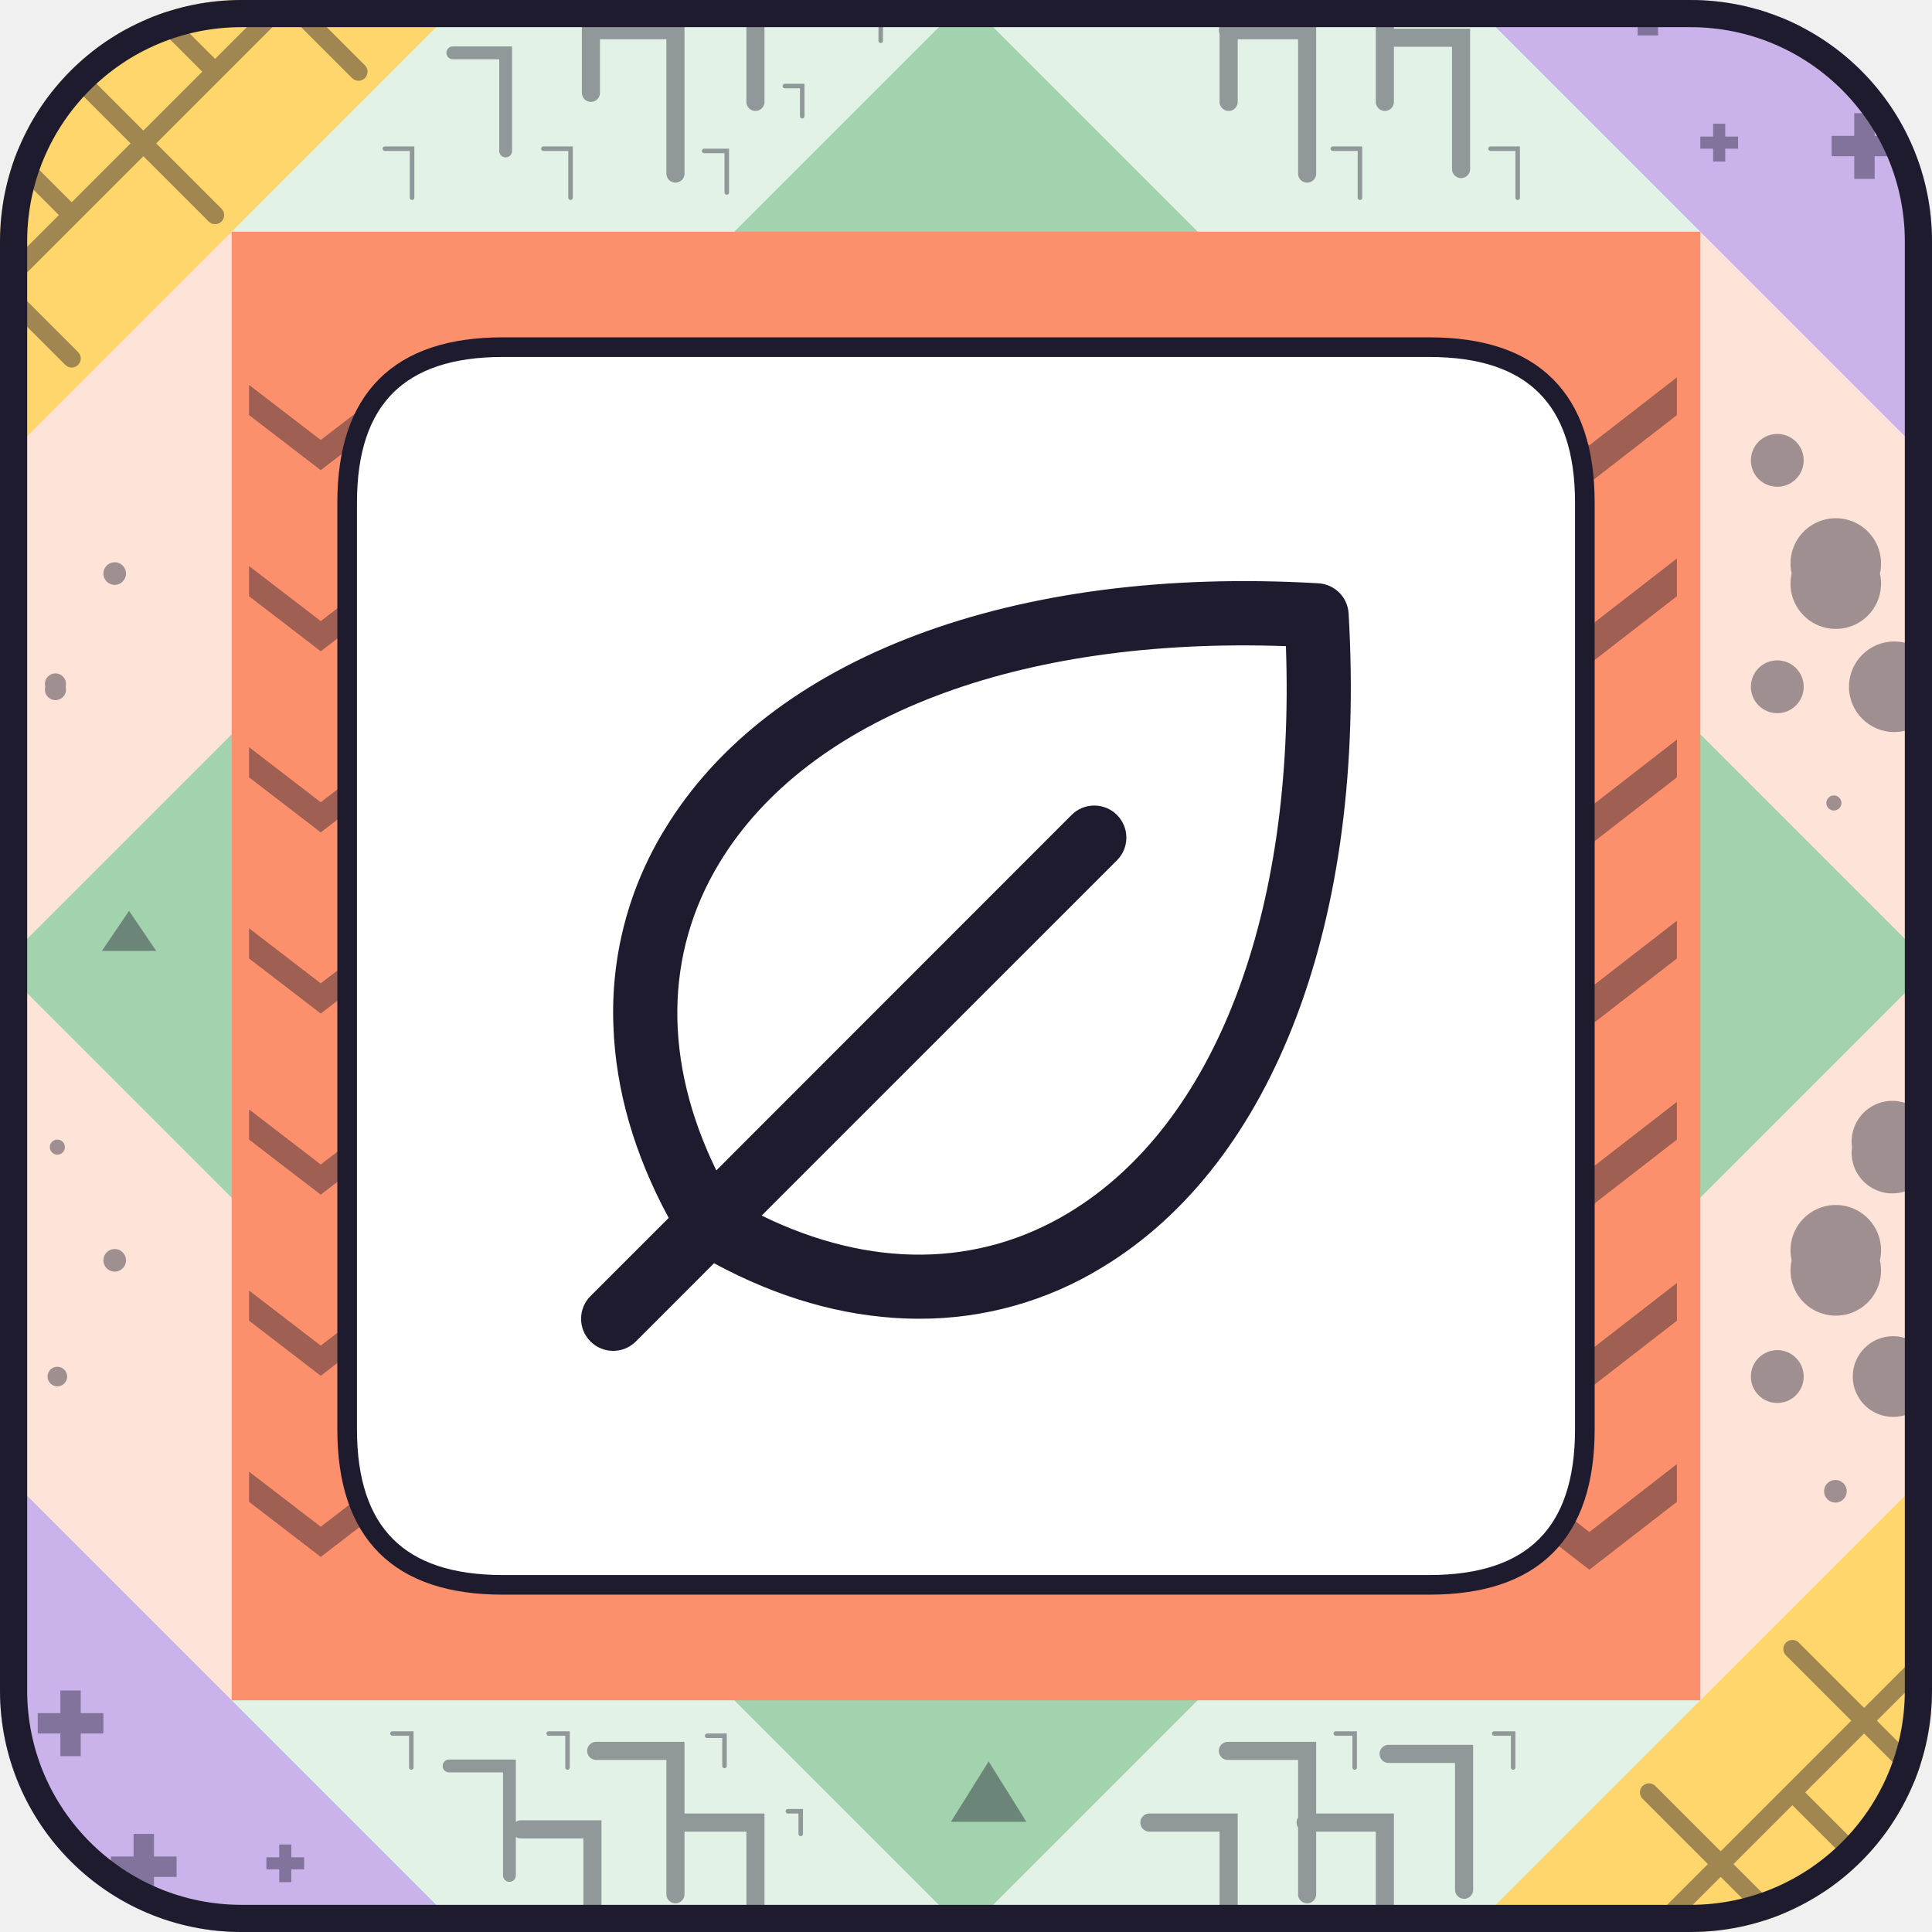
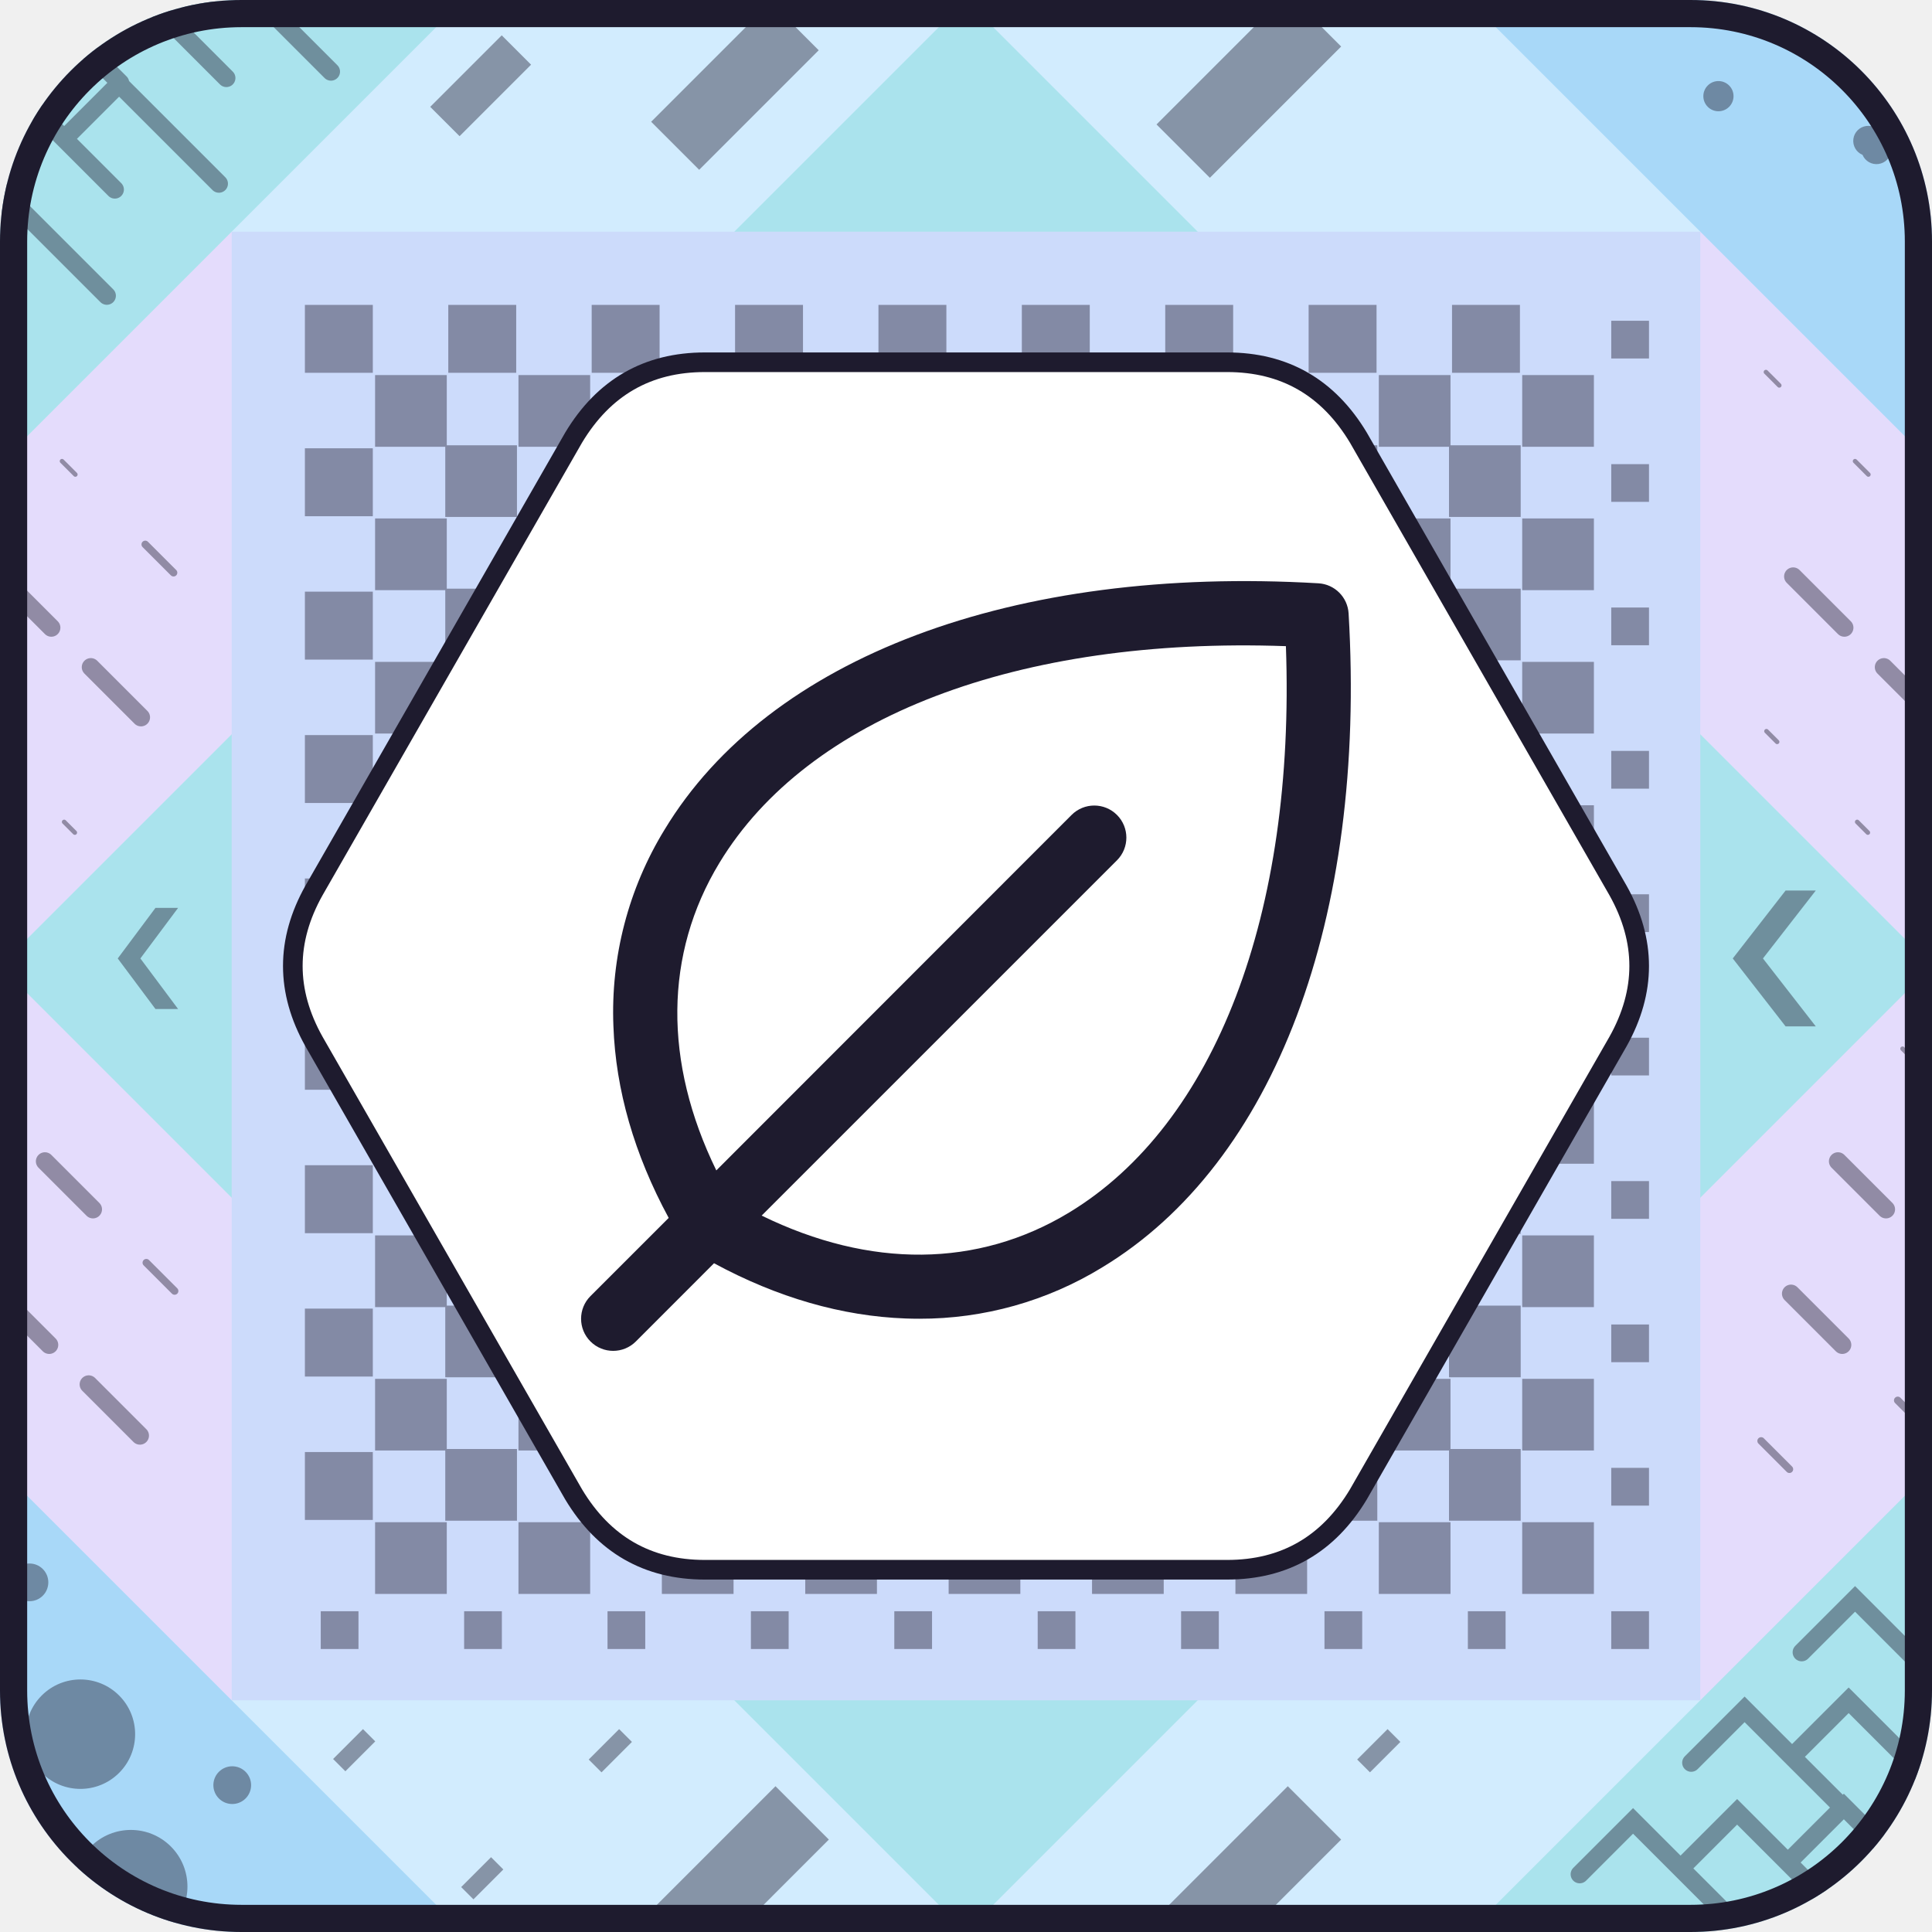
<svg xmlns="http://www.w3.org/2000/svg" viewBox="0 0 256 256" width="256" height="256" role="img">
  <defs>
    <clipPath id="tf">
      <rect width="256" height="256" rx="32.0" />
    </clipPath>
  </defs>
  <g clip-path="url(#tf)">
-     <path d="M0 0L256 0L128 128ZM256 256L0 256L128 128Z" fill="#E2F2E6" />
-     <path d="M256 0L256 256L128 128ZM0 256L0 0L128 128Z" fill="#FEE3D8" />
-     <path d="M0 0L61.4 0L0 61.4ZM256 256L194.6 256L256 194.6Z" fill="#FFD66B" />
-     <path d="M256 0L256 61.4L194.6 0ZM0 256L0 194.6L61.4 256Z" fill="#C9B3EA" />
-     <path d="M128 0L256 128L128 256L0 128Z" fill="#A2D2AE" />
-     <path d="M30.7 30.7L225.3 30.7L225.3 225.3L30.7 225.3Z" fill="#FC906C" />
+     <path d="M0 0L256 0L128 128ZM256 256L0 256L128 128Z" fill="#D2ECFE" />
+     <path d="M256 0L256 256L128 128ZM0 256L0 0L128 128Z" fill="#E4DCFC" />
+     <path d="M0 0L61.4 0L0 61.4ZM256 256L194.6 256L256 194.6Z" fill="#AAE3ED" />
+     <path d="M256 0L256 61.4L194.6 0ZM0 256L0 194.6L61.4 256Z" fill="#A8D8F8" />
+     <path d="M128 0L256 128L128 256L0 128Z" fill="#AAE3ED" />
+     <path d="M30.7 30.7L225.3 30.7L225.3 225.3L30.7 225.3Z" fill="#CCDBFB" />
+     <g transform="rotate(45 128 128)">
+       <path d="M67 6.7l10 0l0 24.6l-10 0ZM19.4 56l9 0l0 22.4l-9 0ZM-2.7 84.3l5.5 0l0 13.4l-5.5 0ZM239 160l2.4 0l0 5.7l-2.4 0ZM235 174.7l10 0l0 24.6l-10 0ZM167 232l2.4 0l0 5.7l-2.4 0ZM187 222.7l10 0l0 24.6l-10 0ZM143 256l2.3 0l0 5.6l-2.3 0ZM167 256l2.3 0l0 5.6l-2.3 0Z" fill="#8694A7" />
+     </g>
+     <g transform="rotate(45 128 128)">
+       <path d="M169 14l9.6 0M186 14l9.6 0M228 64.6l9 0M236 81.4l9.6 0M1 182l9.6 0M18 182l9.4 0M60 232.6l9 0M68 249.4l9.6 0M85 249.4l9.6 0" fill="none" stroke="#918BA5" stroke-width="2.4" stroke-linecap="round" />
+       <path d="M256 81.4l4 0M247 98l5.3 0M11.6 165.4l5.3 0M79 232.6l5.3 0" fill="none" stroke="#918BA5" stroke-width="1" stroke-linecap="round" />
+       <path d="M147.3 -2.6l2.5 0M164 -2.6l2.5 0M181 31l2 0M198 31l2 0M223.5 48l1.4 0M-4 165.4l2.5 0M30 199l2 0" fill="none" stroke="#918BA5" stroke-width="0.6" stroke-linecap="round" />
+     </g>
+     <g transform="rotate(45 128 128)">
+       <path d="M-34 114l0 -10.3l18.7 0M270.6 114l0 -10l18 0M-43.5 124.6l0 -10.5l19 0M279.5 124.6l0 -10.5l19 0M-53 135l0 -10.5l19 0M-34 135l0 -10.3l18.7 0M270.6 134.7l0 -10l18 0M289 135l0 -10.5l19 0M-43.5 145.5l0 -10.5l19 0M279.5 145.5l0 -10.5l19 0M-34 156l0 -10.3l18.7 0M270.6 155.6l0 -10l18 0" fill="none" stroke="#6F8F9D" stroke-width="2.4" stroke-linecap="round" />
+     </g>
+     <g transform="rotate(135 128 128)">
+       <path d="M-26 100.6a2 2 0 1 0 4 0a2 2 0 1 0 -4 0M-35.7 120a2 2 0 1 0 3.7 0a2 2 0 1 0 -3.7 0M271 120a2.5 2.5 0 1 0 5 0a2.5 2.5 0 1 0 -5 0M285 120a7.4 7.4 0 1 0 15 0a7.4 7.4 0 1 0 -15 0M-26 139a2 2 0 1 0 4 0a2 2 0 1 0 -4 0M275.7 139a7 7 0 1 0 14.5 0a7 7 0 1 0 -14.5 0M271 158a2.5 2.5 0 1 0 5 0a2.5 2.5 0 1 0 -5 0" fill="#6E89A3" />
+     </g>
    <g transform="rotate(90 128 128)">
-       <path d="M5 72l0 -9.6l17.4 0M232.4 72l0 -10l18 0M-5.5 83l0 -10.5l19 0M241.5 83l0 -10.5l19 0M4 93.3l0 -10.5l19 0M232 93.3l0 -10.5l19 0M-5.5 103.7l0 -10.5l19 0M241.5 103.7l0 -10.5l19 0M-5.5 166.4l0 -10.5l19 0M241.5 166.4l0 -10.5l19 0M4 177l0 -10.5l19 0M232 177l0 -10.5l19 0M-4.4 186.7l0 -9l16.7 0M242.4 187l0 -9.5l17 0" fill="none" stroke="#909899" stroke-width="2.4" stroke-linecap="round" />
-       <path d="M7 196l0 -7l13 0M234 196.5l0 -8l14.5 0" fill="none" stroke="#909899" stroke-width="1.7" stroke-linecap="round" />
-       <path d="M19.7 58.5l0 -3.6l6.5 0M229.7 58l0 -2.5l4.5 0M19.7 79.4l0 -3.6l6.5 0M229.7 79l0 -2.5l4.5 0M2.4 141l0 -1.7l3 0M11.4 152l0 -2.3l4 0M240 151.6l0 -1.7l3 0M20 162.7l0 -3l5.5 0M230 162.3l0 -2.3l4 0M19.7 184l0 -3.6l6.5 0M229.7 183.3l0 -2.5l4.5 0M19.7 205l0 -3.6l6.5 0M229.7 204l0 -2.5l4.5 0" fill="none" stroke="#909899" stroke-width="0.6" stroke-linecap="round" />
+       <path d="M118 15.4l9 7l9 -7l0 4l-9 7l-9 -7ZM120.3 232.4l6.7 5l6.7 -5l0 3l-6.7 5l-6.7 -5Z" fill="#6F8F9D" />
    </g>
-     <path d="M232 61a3.5 3.5 0 1 0 7 0a3.5 3.5 0 1 0 -7 0M-1 76a1 1 0 1 0 2.4 0a1 1 0 1 0 -2.4 0M13.7 76a1.5 1.5 0 1 0 3 0a1.5 1.5 0 1 0 -3 0M237.4 76a6 6 0 1 0 11.7 0a6 6 0 1 0 -11.7 0M6 91a1.4 1.4 0 1 0 2.7 0a1.4 1.4 0 1 0 -2.7 0M232 91a3.5 3.5 0 1 0 7 0a3.5 3.5 0 1 0 -7 0M245 91a6 6 0 1 0 12 0a6 6 0 1 0 -12 0M-1 106.4a1 1 0 1 0 2.4 0a1 1 0 1 0 -2.4 0M242 106.4a1 1 0 1 0 2 0a1 1 0 1 0 -2 0M6.6 152a1 1 0 1 0 2 0a1 1 0 1 0 -2 0M245.4 152a5.4 5.4 0 1 0 10.7 0a5.4 5.4 0 1 0 -10.7 0M-1 167a1 1 0 1 0 2.4 0a1 1 0 1 0 -2.4 0M13.7 167a1.5 1.5 0 1 0 3 0a1.5 1.5 0 1 0 -3 0M237.4 167a6 6 0 1 0 11.7 0a6 6 0 1 0 -11.7 0M6.3 182.4a1.3 1.3 0 1 0 2.6 0a1.3 1.3 0 1 0 -2.6 0M232 182.4a3.5 3.5 0 1 0 7 0a3.5 3.5 0 1 0 -7 0M245.5 182.4a5.3 5.3 0 1 0 10.7 0a5.3 5.3 0 1 0 -10.7 0M241.7 197.6a1.5 1.5 0 1 0 3 0a1.5 1.5 0 1 0 -3 0" fill="#A08F91" />
-     <path d="M-9.5 -9.5l19 19M-9.5 9.5l19 -19M9.5 -9.5l19 19M9.5 9.5l19 -19M28.5 -9.5l19 19M28.5 9.5l19 -19M-9.5 9.5l19 19M-9.5 28.5l19 -19M9.5 9.5l19 19M9.5 28.5l19 -19M-9.5 28.5l19 19M-9.5 47.5l19 -19M237.5 218.5l19 19M237.5 237.5l19 -19M218.5 237.5l19 19M218.5 256.5l19 -19M237.5 237.5l19 19M237.5 256.5l19 -19" fill="none" stroke="#A08751" stroke-width="2.4" stroke-linecap="round" />
-     <path d="M217 -4l2.7 0l0 3l3 0l0 2.7l-3 0l0 3l-2.7 0l0 -3l-3 0l0 -2.7l3 0ZM236 -4l2.7 0l0 3l3 0l0 2.7l-3 0l0 3l-2.7 0l0 -3l-3 0l0 -2.7l3 0ZM227 16.4l1.6 0l0 1.7l1.7 0l0 1.6l-1.7 0l0 1.7l-1.6 0l0 -1.7l-1.7 0l0 -1.6l1.7 0ZM245.7 15l2.7 0l0 3l3 0l0 2.7l-3 0l0 3l-2.7 0l0 -3l-3 0l0 -2.7l3 0ZM-1 206.4l1.6 0l0 1.7l1.7 0l0 1.6l-1.7 0l0 1.7l-1.6 0l0 -1.7l-1.7 0l0 -1.6l1.7 0ZM8 224l2.7 0l0 3l3 0l0 2.7l-3 0l0 3l-2.7 0l0 -3l-3 0l0 -2.7l3 0ZM-1.3 243l2.7 0l0 3l3 0l0 2.7l-3 0l0 3l-2.7 0l0 -3l-3 0l0 -2.7l3 0ZM17.7 243l2.7 0l0 3l3 0l0 2.7l-3 0l0 3l-2.7 0l0 -3l-3 0l0 -2.7l3 0ZM37 244.4l1.6 0l0 1.7l1.7 0l0 1.6l-1.7 0l0 1.7l-1.6 0l0 -1.7l-1.7 0l0 -1.6l1.7 0Z" fill="#81739B" />
-     <path d="M13.5 126l3.6 -5.3l3.6 5.3ZM126 241.4l5 -8l5 8Z" fill="#6B8578" />
-     <path d="M33 51l9.5 7.3l9.5 -7.3l0 4l-9.5 7.3l-9.5 -7.3ZM54.7 50l12 9l12 -9l0 5.3l-12 9l-12 -9ZM78.7 50l12 9l12 -9l0 5.3l-12 9l-12 -9ZM102.7 50l12 9l12 -9l0 5.3l-12 9l-12 -9ZM126.7 50l12 9l12 -9l0 5.3l-12 9l-12 -9ZM150.7 50l12 9l12 -9l0 5.3l-12 9l-12 -9ZM174.7 50l12 9l12 -9l0 5.3l-12 9l-12 -9ZM199 50l11.6 9l11.6 -9l0 5l-11.6 9l-11.6 -9ZM33 75l9.5 7.3l9.5 -7.3l0 4l-9.5 7.3l-9.5 -7.3ZM54.7 74l12 9l12 -9l0 5.3l-12 9l-12 -9ZM174.7 74l12 9l12 -9l0 5.3l-12 9l-12 -9ZM199 74l11.6 9l11.6 -9l0 5l-11.6 9l-11.6 -9ZM33 99l9.5 7.3l9.5 -7.3l0 4l-9.5 7.3l-9.5 -7.3ZM54.7 98l12 9l12 -9l0 5.3l-12 9l-12 -9ZM199 98l11.6 9l11.6 -9l0 5l-11.6 9l-11.6 -9ZM33 123l9.5 7.3l9.5 -7.3l0 4l-9.5 7.3l-9.5 -7.3ZM199 122l11.6 9l11.6 -9l0 5l-11.6 9l-11.6 -9ZM33 147l9.5 7.3l9.5 -7.3l0 4l-9.5 7.3l-9.5 -7.3ZM199 146l11.6 9l11.6 -9l0 5l-11.6 9l-11.6 -9ZM33 171l9.5 7.3l9.5 -7.3l0 4l-9.5 7.3l-9.5 -7.3ZM54.7 170l12 9l12 -9l0 5.3l-12 9l-12 -9ZM174.7 170l12 9l12 -9l0 5.3l-12 9l-12 -9ZM199 170l11.6 9l11.6 -9l0 5l-11.6 9l-11.6 -9ZM33 195l9.5 7.3l9.5 -7.3l0 4l-9.5 7.3l-9.5 -7.3ZM54.7 194l12 9l12 -9l0 5.3l-12 9l-12 -9ZM78.7 194l12 9l12 -9l0 5.3l-12 9l-12 -9ZM102.7 194l12 9l12 -9l0 5.3l-12 9l-12 -9ZM126.7 194l12 9l12 -9l0 5.3l-12 9l-12 -9ZM150.7 194l12 9l12 -9l0 5.3l-12 9l-12 -9ZM174.7 194l12 9l12 -9l0 5.3l-12 9l-12 -9ZM199 194l11.6 9l11.6 -9l0 5l-11.6 9l-11.6 -9Z" fill="#9F5F52" />
+     <path d="M40.4 40.4l9 0l0 9l-9 0ZM59.4 40.4l9 0l0 9l-9 0ZM78.4 40.4l9 0l0 9l-9 0ZM97.4 40.4l9 0l0 9l-9 0ZM116.4 40.4l9 0l0 9l-9 0ZM135.4 40.4l9 0l0 9l-9 0ZM154.4 40.4l9 0l0 9l-9 0ZM173.4 40.4l9 0l0 9l-9 0ZM192.4 40.4l9 0l0 9l-9 0ZM213.5 42.5l5 0l0 5l-5 0ZM40.4 59.4l9 0l0 9l-9 0ZM49.7 49.7l9.5 0l0 9.5l-9.5 0ZM59 59l9.5 0l0 9.5l-9.5 0ZM68.7 49.7l9.5 0l0 9.5l-9.5 0ZM78 59l9.5 0l0 9.5l-9.5 0ZM87.7 49.7l9.5 0l0 9.5l-9.5 0ZM97 59l9.5 0l0 9.5l-9.5 0ZM106.7 49.7l9.5 0l0 9.5l-9.5 0ZM116 59l9.5 0l0 9.5l-9.5 0ZM125.7 49.7l9.5 0l0 9.5l-9.5 0ZM135 59l9.5 0l0 9.5l-9.5 0ZM144.7 49.7l9.5 0l0 9.5l-9.5 0ZM154 59l9.5 0l0 9.5l-9.5 0ZM163.7 49.7l9.5 0l0 9.5l-9.5 0ZM173 59l9.5 0l0 9.5l-9.5 0ZM182.7 49.7l9.5 0l0 9.5l-9.5 0ZM192 59l9.5 0l0 9.5l-9.5 0ZM201.7 49.7l9.5 0l0 9.5l-9.5 0ZM213.5 61.5l5 0l0 5l-5 0ZM40.4 78.4l9 0l0 9l-9 0ZM49.7 68.7l9.5 0l0 9.5l-9.5 0ZM59 78l9.5 0l0 9.5l-9.5 0ZM68.7 68.7l9.5 0l0 9.5l-9.5 0ZM87.7 68.7l9.5 0l0 9.5l-9.5 0ZM163.7 68.7l9.5 0l0 9.5l-9.5 0ZM173 78l9.5 0l0 9.5l-9.5 0ZM182.7 68.7l9.5 0l0 9.5l-9.5 0ZM192 78l9.5 0l0 9.5l-9.5 0ZM201.7 68.7l9.5 0l0 9.5l-9.5 0ZM213.5 80.5l5 0l0 5l-5 0ZM40.4 97.4l9 0l0 9l-9 0ZM49.7 87.7l9.5 0l0 9.5l-9.5 0ZM59 97l9.5 0l0 9.5l-9.5 0ZM68.7 87.7l9.5 0l0 9.5l-9.5 0ZM182.7 87.7l9.5 0l0 9.5l-9.5 0ZM192 97l9.5 0l0 9.5l-9.5 0ZM201.7 87.7l9.5 0l0 9.5l-9.5 0ZM213.5 99.5l5 0l0 5l-5 0ZM40.4 116.4l9 0l0 9l-9 0ZM49.7 106.7l9.5 0l0 9.5l-9.5 0ZM59 116l9.5 0l0 9.5l-9.5 0ZM192 116l9.5 0l0 9.5l-9.5 0ZM201.7 106.7l9.5 0l0 9.5l-9.5 0ZM213.5 118.5l5 0l0 5l-5 0ZM40.4 135.4l9 0l0 9l-9 0ZM49.7 125.7l9.5 0l0 9.5l-9.5 0ZM59 135l9.5 0l0 9.5l-9.5 0ZM192 135l9.5 0l0 9.5l-9.5 0ZM201.7 125.7l9.5 0l0 9.5l-9.5 0ZM213.5 137.5l5 0l0 5l-5 0ZM40.4 154.4l9 0l0 9l-9 0ZM49.7 144.7l9.5 0l0 9.5l-9.5 0ZM59 154l9.5 0l0 9.5l-9.5 0ZM192 154l9.5 0l0 9.5l-9.5 0ZM201.7 144.7l9.5 0l0 9.5l-9.5 0ZM213.5 156.5l5 0l0 5l-5 0ZM40.4 173.4l9 0l0 9l-9 0ZM49.7 163.7l9.5 0l0 9.5l-9.5 0ZM59 173l9.5 0l0 9.5l-9.5 0ZM68.7 163.7l9.5 0l0 9.5l-9.5 0ZM78 173l9.5 0l0 9.5l-9.5 0ZM173 173l9.5 0l0 9.5l-9.5 0ZM182.7 163.7l9.5 0l0 9.5l-9.5 0ZM192 173l9.5 0l0 9.5l-9.5 0ZM201.7 163.7l9.5 0l0 9.5l-9.5 0ZM213.5 175.5l5 0l0 5l-5 0ZM40.4 192.4l9 0l0 9l-9 0ZM49.7 182.7l9.5 0l0 9.5l-9.5 0ZM59 192l9.5 0l0 9.5l-9.5 0ZM68.7 182.7l9.5 0l0 9.5l-9.5 0ZM78 192l9.5 0l0 9.5l-9.5 0ZM87.7 182.7l9.5 0l0 9.5l-9.5 0ZM97 192l9.5 0l0 9.5l-9.5 0ZM116 192l9.5 0l0 9.5l-9.5 0ZM135 192l9.5 0l0 9.5l-9.5 0ZM154 192l9.5 0l0 9.5l-9.5 0ZM163.7 182.7l9.5 0l0 9.5l-9.5 0ZM173 192l9.5 0l0 9.5l-9.5 0ZM182.7 182.7l9.5 0l0 9.5l-9.5 0ZM192 192l9.5 0l0 9.5l-9.5 0ZM201.7 182.7l9.5 0l0 9.5l-9.5 0ZM213.5 194.5l5 0l0 5l-5 0ZM42.5 213.5l5 0l0 5l-5 0ZM49.7 201.7l9.5 0l0 9.5l-9.5 0ZM61.5 213.5l5 0l0 5l-5 0ZM68.7 201.7l9.5 0l0 9.5l-9.5 0ZM80.5 213.5l5 0l0 5l-5 0ZM87.7 201.7l9.5 0l0 9.5l-9.5 0ZM99.5 213.5l5 0l0 5l-5 0ZM106.7 201.7l9.5 0l0 9.5l-9.5 0ZM118.5 213.5l5 0l0 5l-5 0ZM125.7 201.7l9.5 0l0 9.5l-9.5 0ZM137.5 213.5l5 0l0 5l-5 0ZM144.7 201.7l9.5 0l0 9.5l-9.5 0ZM156.5 213.5l5 0l0 5l-5 0ZM163.7 201.7l9.5 0l0 9.5l-9.5 0ZM175.5 213.5l5 0l0 5l-5 0ZM182.7 201.7l9.5 0l0 9.5l-9.5 0ZM194.5 213.5l5 0l0 5l-5 0ZM201.7 201.7l9.5 0l0 9.5l-9.5 0ZM213.5 213.5l5 0l0 5l-5 0Z" fill="#838AA5" />
  </g>
-   <path d="M46 66.6Q46 46 66.6 46L189.4 46Q210 46 210 66.6L210 189.4Q210 210 189.4 210L66.6 210Q46 210 46 189.4Z" fill="#FFFFFF" stroke="#1E1B2E" stroke-width="2.6" stroke-linejoin="round" />
+   <path d="M214.4 118Q220 128 214.4 138L180 198Q174 208 162.6 208L93.4 208Q82 208 76 198L41.6 138Q36 128 41.6 118L76 58Q82 48 93.4 48L162.6 48Q174 48 180 58Z" fill="#FFFFFF" stroke="#1E1B2E" stroke-width="2.6" stroke-linejoin="round" />
  <g transform="translate(60 60) scale(0.5312)">
    <path d="M223.45,40.07a8,8,0,0,0-7.52-7.52C139.8,28.08,78.82,51,52.82,94a87.09,87.09,0,0,0-12.76,49c.57,15.92,5.21,32,13.79,47.85l-19.51,19.5a8,8,0,0,0,11.32,11.32l19.5-19.51C81,210.73,97.09,215.37,113,215.94q1.67.06,3.33.06A86.93,86.93,0,0,0,162,203.18C205,177.18,227.93,116.21,223.45,40.07ZM153.75,189.5c-22.75,13.78-49.68,14-76.71.77l88.63-88.62a8,8,0,0,0-11.32-11.32L65.73,179c-13.19-27-13-54,.77-76.71,22.09-36.47,74.6-56.44,141.31-54.06C210.2,114.89,190.22,167.41,153.75,189.5Z" fill="#1E1B2E" />
  </g>
  <rect x="1.8" y="1.8" width="252.4" height="252.4" rx="30.2" fill="none" stroke="#1E1B2E" stroke-width="3.6" />
</svg>
